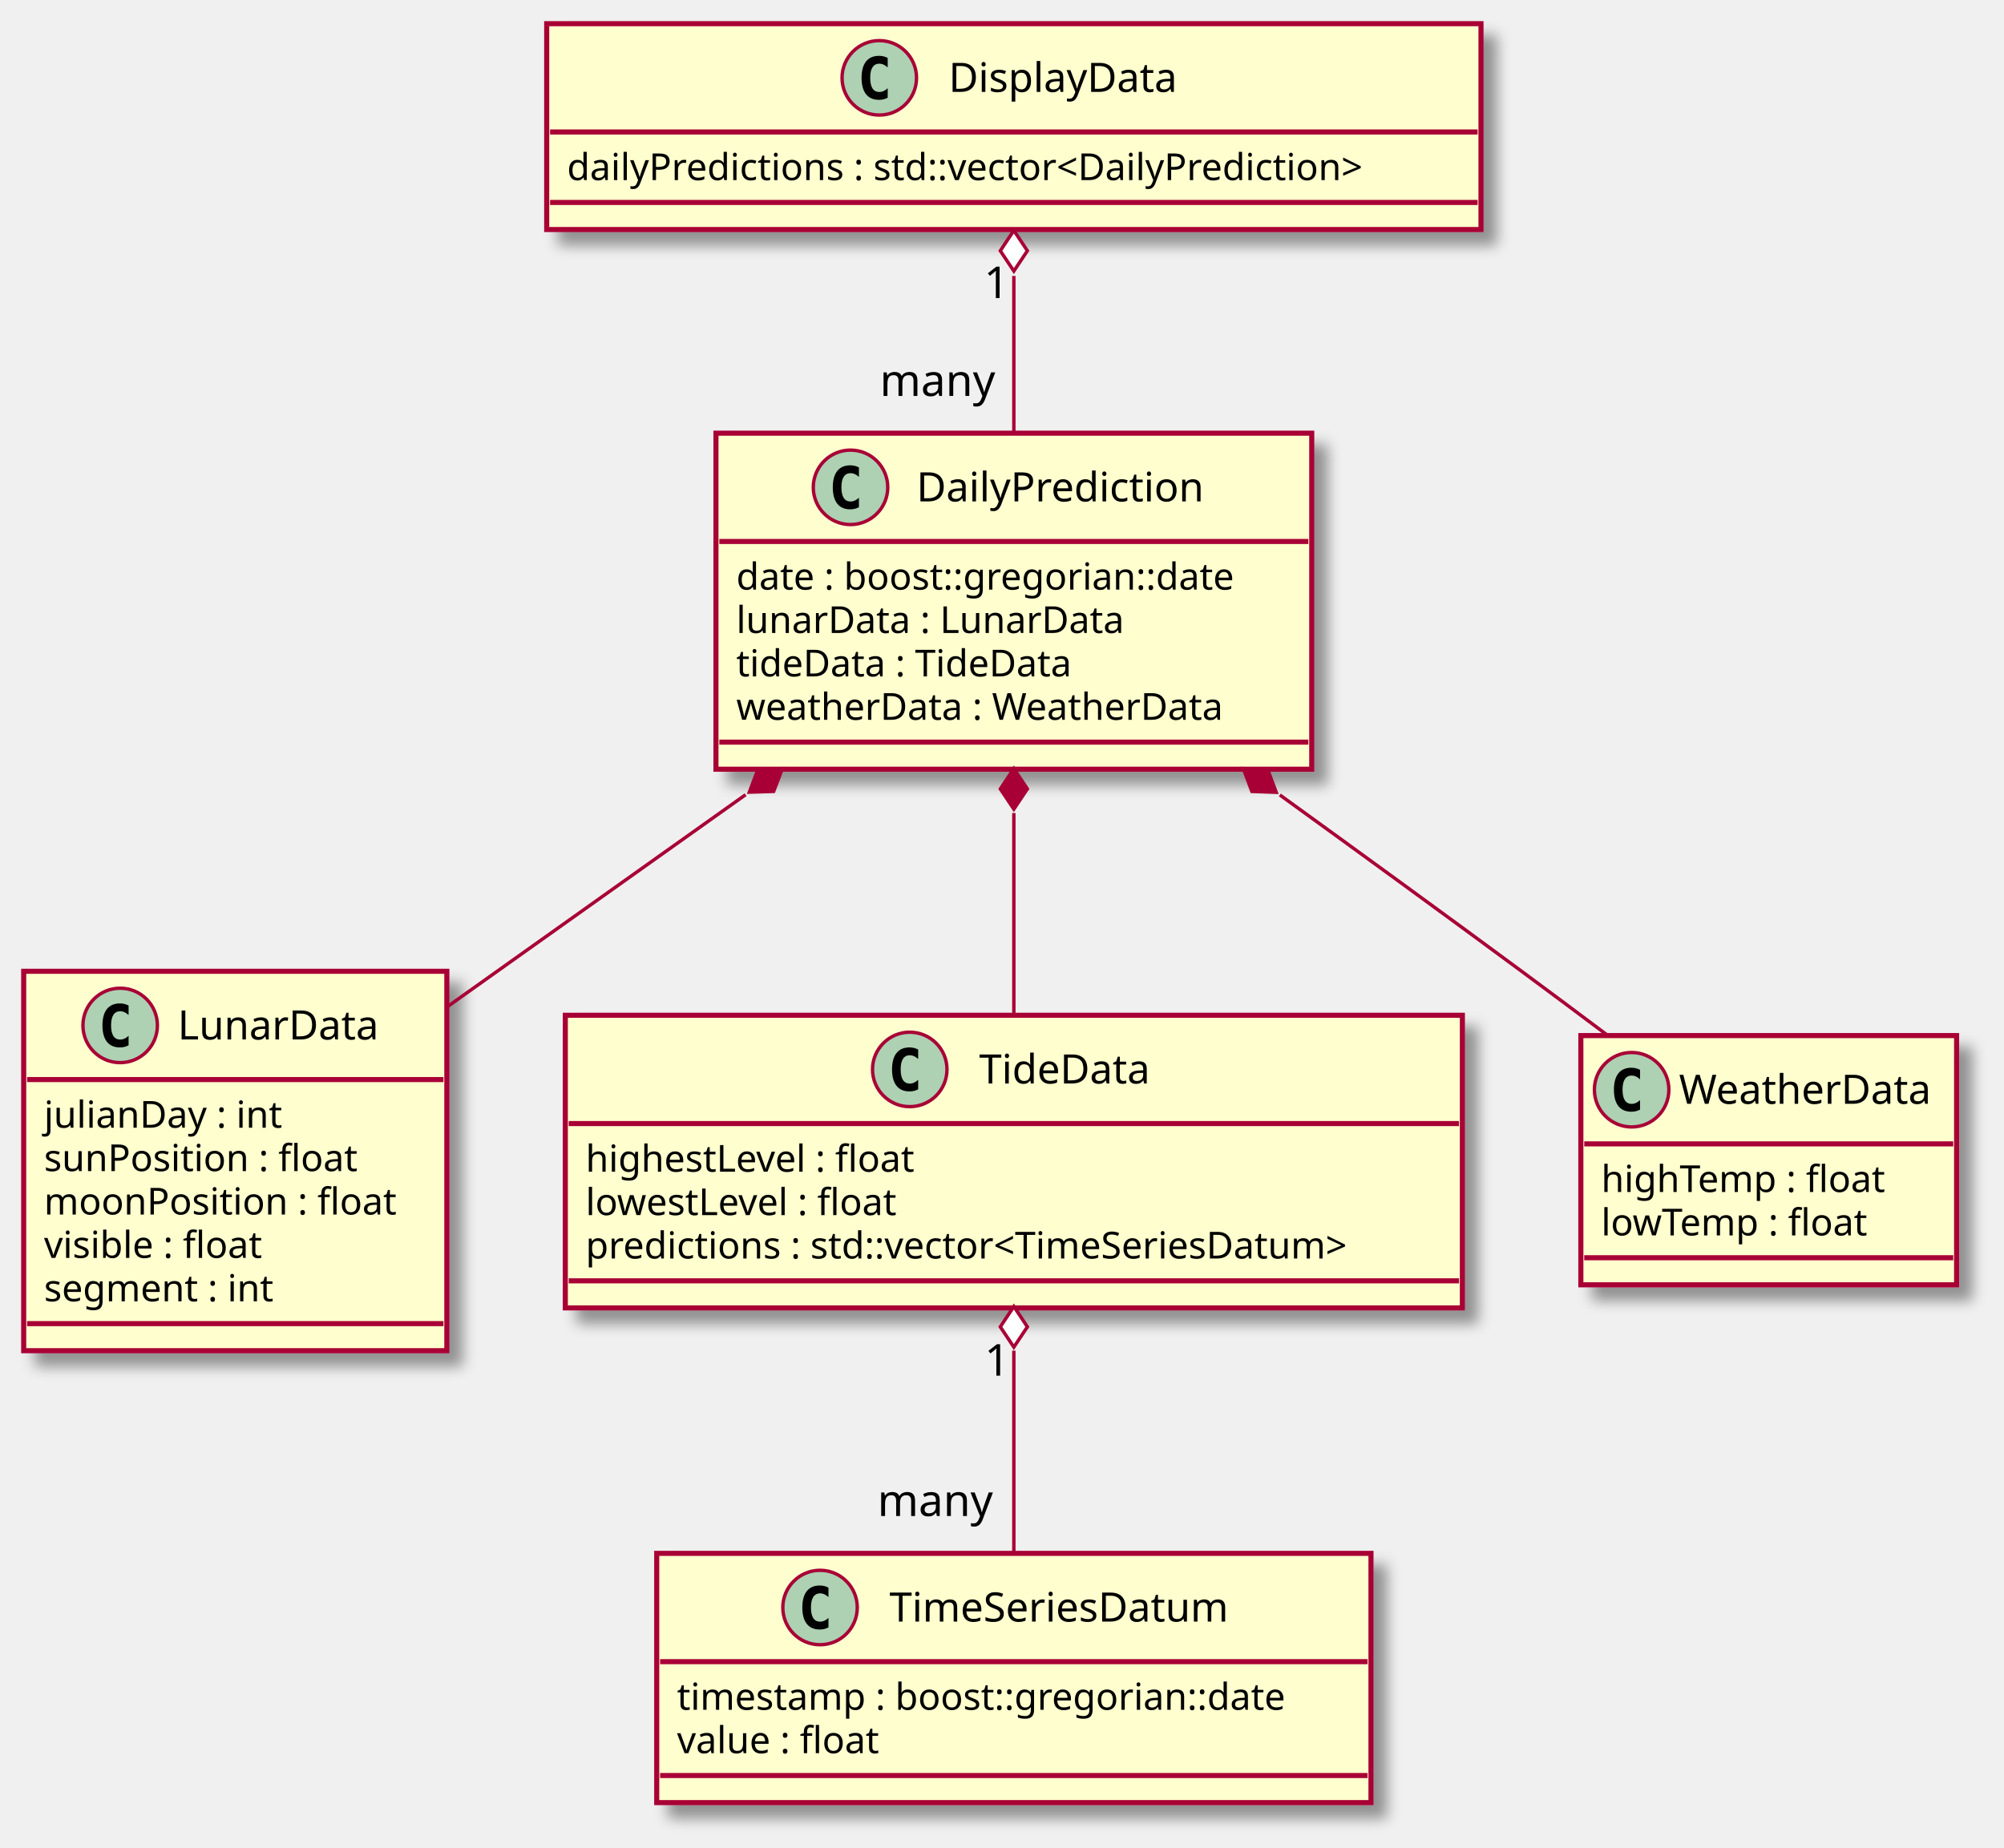
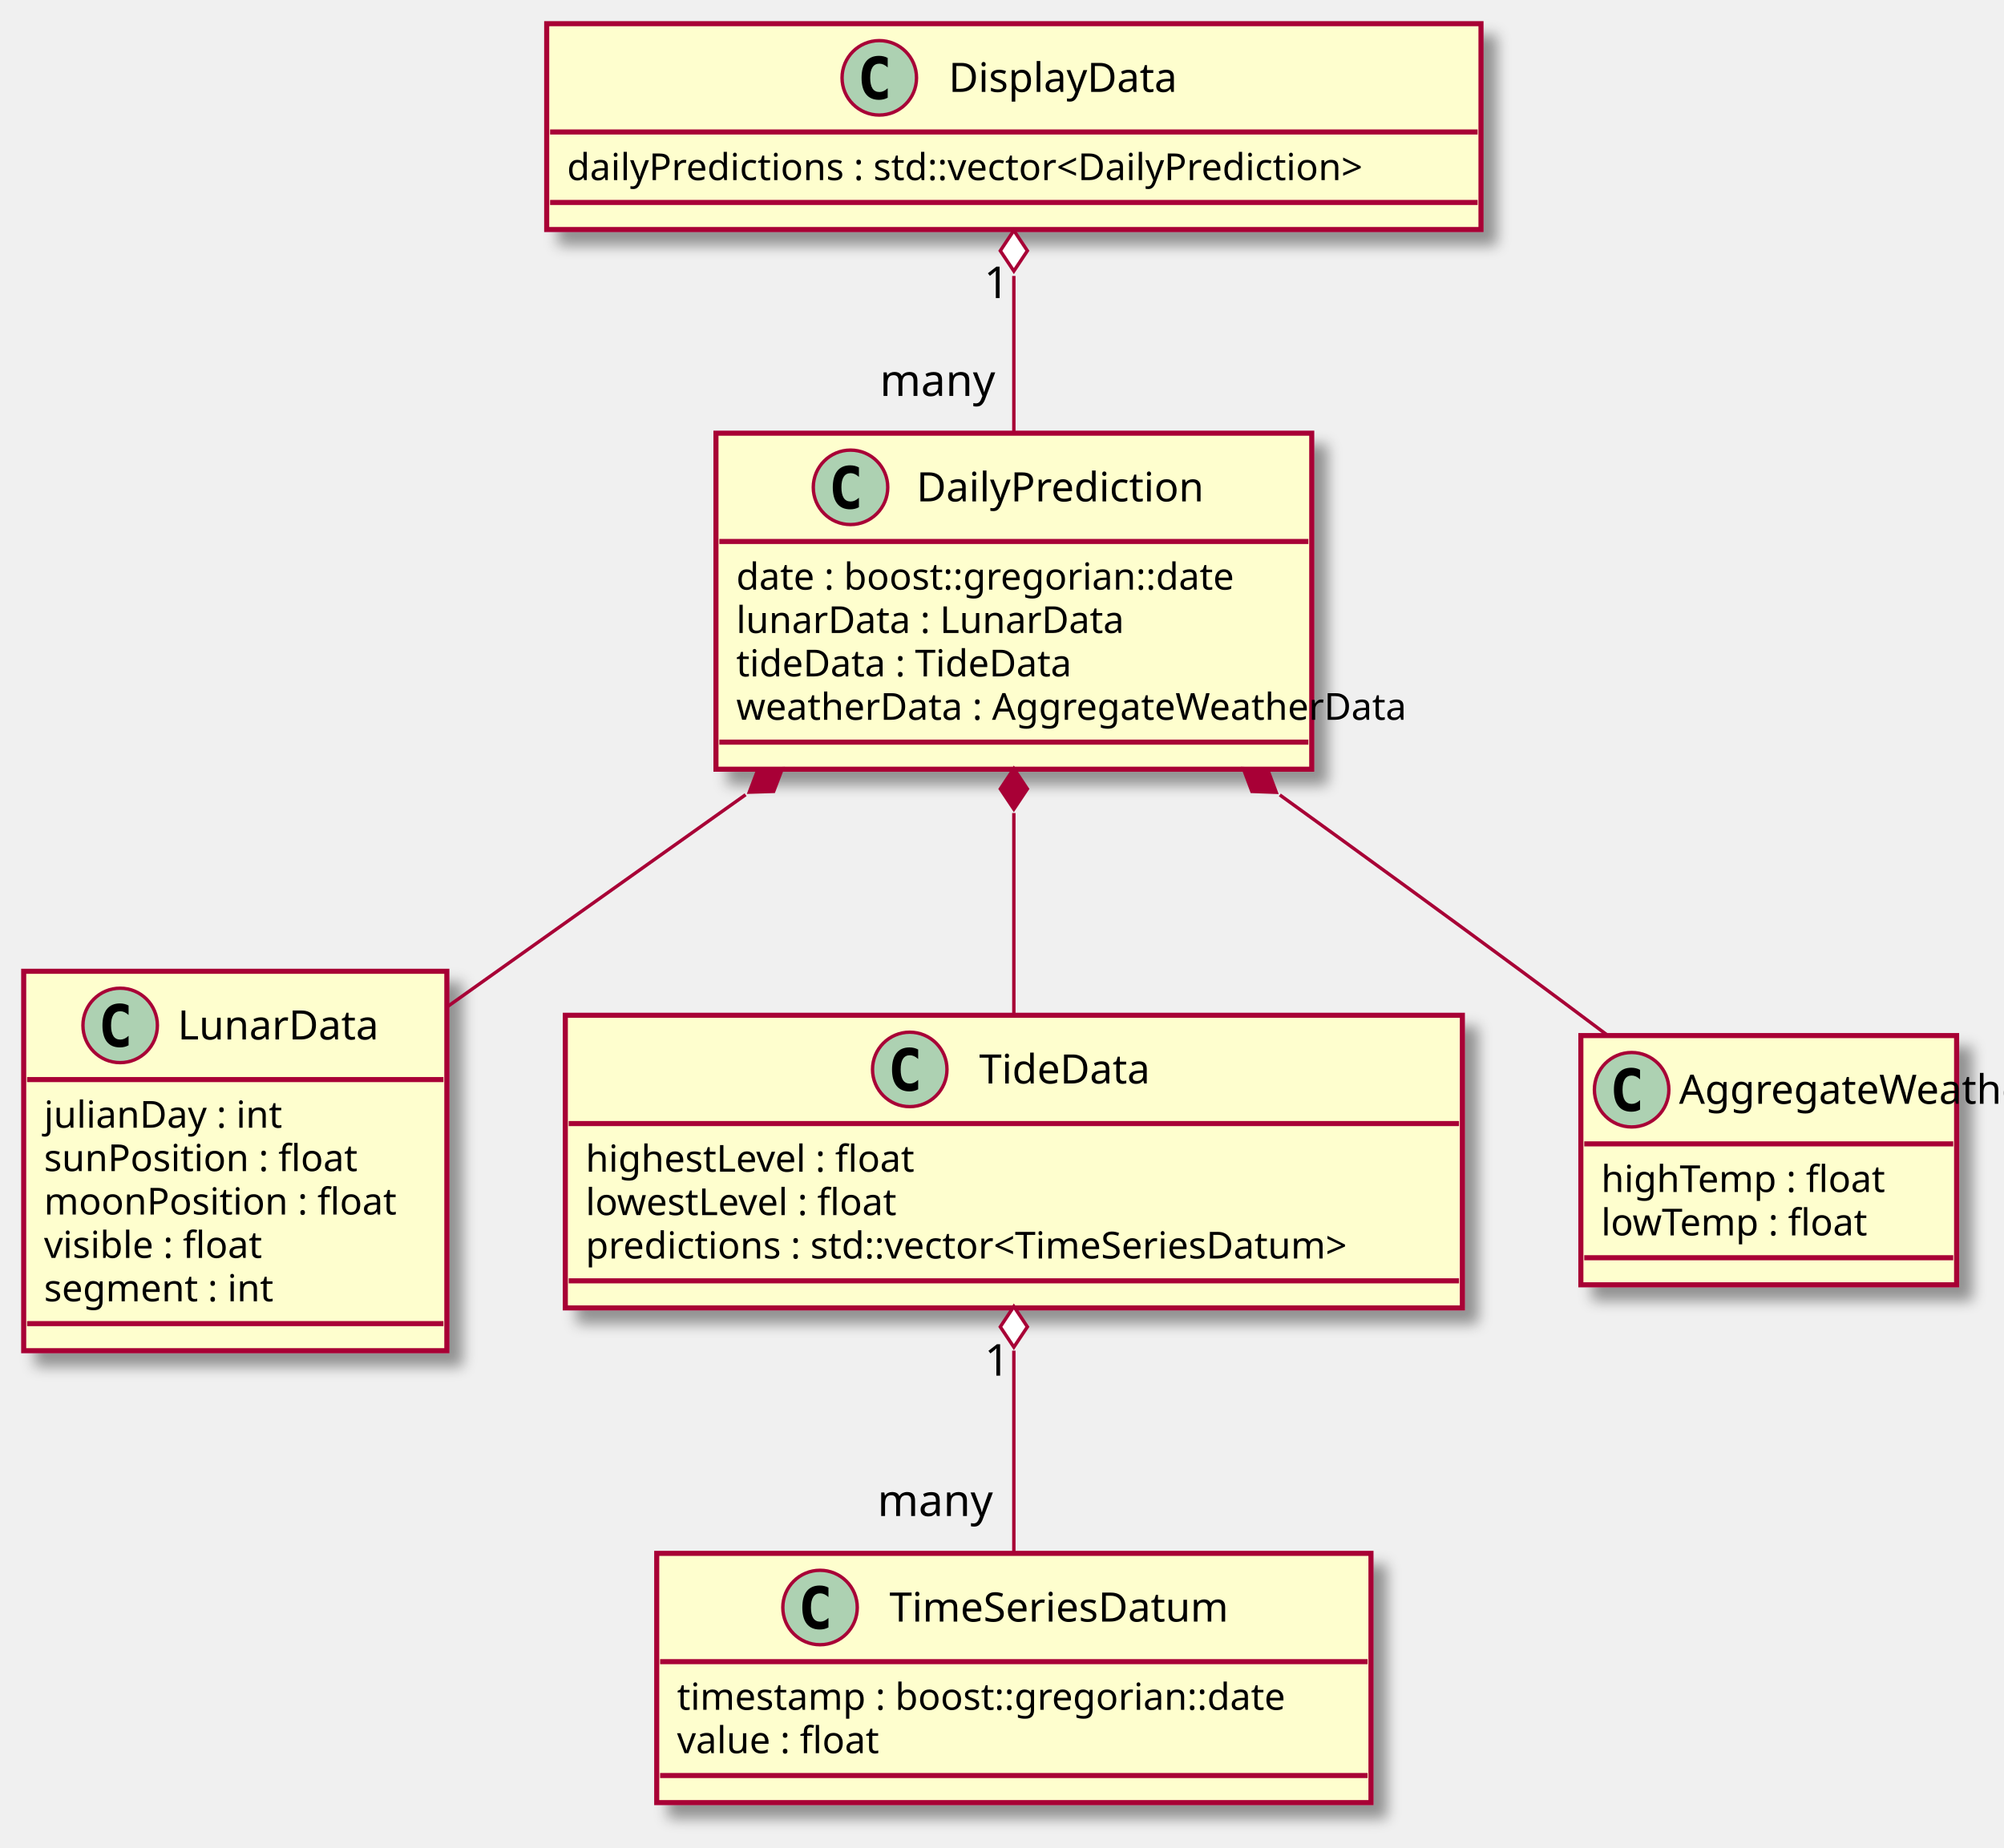
<svg xmlns="http://www.w3.org/2000/svg" contentScriptType="application/ecmascript" contentStyleType="text/css" height="546px" preserveAspectRatio="none" style="width:592px;height:546px;background:#FFFFFF;" version="1.1" viewBox="0 0 592 546" width="592px" zoomAndPan="magnify">
  <defs>
    <filter height="300%" id="f10e1bovvrppil" width="300%" x="-1" y="-1">
      <feGaussianBlur result="blurOut" stdDeviation="2.0" />
      <feColorMatrix in="blurOut" result="blurOut2" type="matrix" values="0 0 0 0 0 0 0 0 0 0 0 0 0 0 0 0 0 0 .4 0" />
      <feOffset dx="4.0" dy="4.0" in="blurOut2" result="blurOut3" />
      <feBlend in="SourceGraphic" in2="blurOut3" mode="normal" />
    </filter>
  </defs>
  <g>
    <rect codeLine="3" fill="#FEFECE" filter="url(#f10e1bovvrppil)" height="73.646" id="TimeSeriesDatum" style="stroke:#A80036;stroke-width:1.5;" width="211" x="194" y="459" />
    <ellipse cx="242.25" cy="475" fill="#ADD1B2" rx="11" ry="11" style="stroke:#A80036;stroke-width:1.0;" />
    <path d="M244.734,480.875 Q244.156,481.188 243.516,481.344 Q242.875,481.5 242.172,481.5 Q239.656,481.5 238.328,479.828 Q237.016,478.156 237.016,475 Q237.016,471.844 238.328,470.172 Q239.656,468.5 242.172,468.5 Q242.875,468.5 243.516,468.656 Q244.172,468.812 244.734,469.125 L244.734,471.922 Q244.094,471.344 243.5,471.078 Q242.906,470.812 242.281,470.812 Q240.938,470.812 240.25,471.875 Q239.562,472.922 239.562,475 Q239.562,477.078 240.25,478.141 Q240.938,479.188 242.281,479.188 Q242.906,479.188 243.5,478.922 Q244.094,478.656 244.734,478.078 L244.734,480.875 Z " fill="#000000" />
    <text fill="#000000" font-family="sans-serif" font-size="12" lengthAdjust="spacing" textLength="106" x="262.75" y="479.154">TimeSeriesDatum</text>
    <line style="stroke:#A80036;stroke-width:1.5;" x1="195" x2="404" y1="491" y2="491" />
    <text fill="#000000" font-family="sans-serif" font-size="11" lengthAdjust="spacing" textLength="199" x="200" y="505.225">timestamp : boost::gregorian::date</text>
    <text fill="#000000" font-family="sans-serif" font-size="11" lengthAdjust="spacing" textLength="68" x="200" y="518.048">value : float</text>
    <line style="stroke:#A80036;stroke-width:1.5;" x1="195" x2="404" y1="524.646" y2="524.646" />
    <rect codeLine="8" fill="#FEFECE" filter="url(#f10e1bovvrppil)" height="60.823" id="DisplayData" style="stroke:#A80036;stroke-width:1.5;" width="276" x="161.5" y="7" />
    <ellipse cx="259.75" cy="23" fill="#ADD1B2" rx="11" ry="11" style="stroke:#A80036;stroke-width:1.0;" />
    <path d="M262.234,28.875 Q261.656,29.188 261.016,29.344 Q260.375,29.5 259.672,29.5 Q257.156,29.5 255.828,27.828 Q254.516,26.156 254.516,23 Q254.516,19.844 255.828,18.172 Q257.156,16.5 259.672,16.5 Q260.375,16.5 261.016,16.656 Q261.672,16.812 262.234,17.125 L262.234,19.922 Q261.594,19.344 261,19.078 Q260.406,18.812 259.781,18.812 Q258.438,18.812 257.75,19.875 Q257.062,20.922 257.062,23 Q257.062,25.078 257.75,26.141 Q258.438,27.188 259.781,27.188 Q260.406,27.188 261,26.922 Q261.594,26.656 262.234,26.078 L262.234,28.875 Z " fill="#000000" />
    <text fill="#000000" font-family="sans-serif" font-size="12" lengthAdjust="spacing" textLength="71" x="280.25" y="27.154">DisplayData</text>
    <line style="stroke:#A80036;stroke-width:1.5;" x1="162.5" x2="436.5" y1="39" y2="39" />
    <text fill="#000000" font-family="sans-serif" font-size="11" lengthAdjust="spacing" textLength="264" x="167.5" y="53.225">dailyPredictions : std::vector&lt;DailyPrediction&gt;</text>
    <line style="stroke:#A80036;stroke-width:1.5;" x1="162.5" x2="436.5" y1="59.823" y2="59.823" />
    <rect codeLine="12" fill="#FEFECE" filter="url(#f10e1bovvrppil)" height="99.291" id="DailyPrediction" style="stroke:#A80036;stroke-width:1.5;" width="176" x="211.5" y="128" />
    <ellipse cx="251.25" cy="144" fill="#ADD1B2" rx="11" ry="11" style="stroke:#A80036;stroke-width:1.0;" />
    <path d="M253.734,149.875 Q253.156,150.188 252.516,150.344 Q251.875,150.5 251.172,150.5 Q248.656,150.5 247.328,148.828 Q246.016,147.156 246.016,144 Q246.016,140.844 247.328,139.172 Q248.656,137.5 251.172,137.5 Q251.875,137.5 252.516,137.656 Q253.172,137.812 253.734,138.125 L253.734,140.922 Q253.094,140.344 252.5,140.078 Q251.906,139.812 251.281,139.812 Q249.938,139.812 249.25,140.875 Q248.562,141.922 248.562,144 Q248.562,146.078 249.25,147.141 Q249.938,148.188 251.281,148.188 Q251.906,148.188 252.5,147.922 Q253.094,147.656 253.734,147.078 L253.734,149.875 Z " fill="#000000" />
    <text fill="#000000" font-family="sans-serif" font-size="12" lengthAdjust="spacing" textLength="89" x="270.75" y="148.154">DailyPrediction</text>
    <line style="stroke:#A80036;stroke-width:1.5;" x1="212.5" x2="386.5" y1="160" y2="160" />
    <text fill="#000000" font-family="sans-serif" font-size="11" lengthAdjust="spacing" textLength="164" x="217.5" y="174.225">date : boost::gregorian::date</text>
    <text fill="#000000" font-family="sans-serif" font-size="11" lengthAdjust="spacing" textLength="125" x="217.5" y="187.048">lunarData : LunarData</text>
    <text fill="#000000" font-family="sans-serif" font-size="11" lengthAdjust="spacing" textLength="109" x="217.5" y="199.871">tideData : TideData</text>
-     <text fill="#000000" font-family="sans-serif" font-size="11" lengthAdjust="spacing" textLength="158" x="217.5" y="212.694">weatherData : WeatherData</text>
+     <text fill="#000000" font-family="sans-serif" font-size="11" lengthAdjust="spacing" textLength="158" x="217.5" y="212.694">weatherData : AggregateWeatherData</text>
    <line style="stroke:#A80036;stroke-width:1.5;" x1="212.5" x2="386.5" y1="219.292" y2="219.292" />
    <rect codeLine="19" fill="#FEFECE" filter="url(#f10e1bovvrppil)" height="112.114" id="LunarData" style="stroke:#A80036;stroke-width:1.5;" width="125" x="7" y="287" />
    <ellipse cx="35.5" cy="303" fill="#ADD1B2" rx="11" ry="11" style="stroke:#A80036;stroke-width:1.0;" />
    <path d="M37.984,308.875 Q37.406,309.188 36.766,309.344 Q36.125,309.5 35.422,309.5 Q32.906,309.5 31.578,307.828 Q30.266,306.156 30.266,303 Q30.266,299.844 31.578,298.172 Q32.906,296.5 35.422,296.5 Q36.125,296.5 36.766,296.656 Q37.422,296.812 37.984,297.125 L37.984,299.922 Q37.344,299.344 36.75,299.078 Q36.156,298.812 35.531,298.812 Q34.188,298.812 33.5,299.875 Q32.812,300.922 32.812,303 Q32.812,305.078 33.5,306.141 Q34.188,307.188 35.531,307.188 Q36.156,307.188 36.75,306.922 Q37.344,306.656 37.984,306.078 L37.984,308.875 Z " fill="#000000" />
    <text fill="#000000" font-family="sans-serif" font-size="12" lengthAdjust="spacing" textLength="63" x="52.5" y="307.154">LunarData</text>
    <line style="stroke:#A80036;stroke-width:1.5;" x1="8" x2="131" y1="319" y2="319" />
    <text fill="#000000" font-family="sans-serif" font-size="11" lengthAdjust="spacing" textLength="78" x="13" y="333.225">julianDay : int</text>
    <text fill="#000000" font-family="sans-serif" font-size="11" lengthAdjust="spacing" textLength="101" x="13" y="346.048">sunPosition : float</text>
    <text fill="#000000" font-family="sans-serif" font-size="11" lengthAdjust="spacing" textLength="113" x="13" y="358.871">moonPosition : float</text>
    <text fill="#000000" font-family="sans-serif" font-size="11" lengthAdjust="spacing" textLength="73" x="13" y="371.694">visible : float</text>
    <text fill="#000000" font-family="sans-serif" font-size="11" lengthAdjust="spacing" textLength="75" x="13" y="384.517">segment : int</text>
    <line style="stroke:#A80036;stroke-width:1.5;" x1="8" x2="131" y1="391.114" y2="391.114" />
    <rect codeLine="27" fill="#FEFECE" filter="url(#f10e1bovvrppil)" height="86.469" id="TideData" style="stroke:#A80036;stroke-width:1.5;" width="265" x="167" y="300" />
    <ellipse cx="268.75" cy="316" fill="#ADD1B2" rx="11" ry="11" style="stroke:#A80036;stroke-width:1.0;" />
    <path d="M271.234,321.875 Q270.656,322.188 270.016,322.344 Q269.375,322.5 268.672,322.5 Q266.156,322.5 264.828,320.828 Q263.516,319.156 263.516,316 Q263.516,312.844 264.828,311.172 Q266.156,309.5 268.672,309.5 Q269.375,309.5 270.016,309.656 Q270.672,309.812 271.234,310.125 L271.234,312.922 Q270.594,312.344 270,312.078 Q269.406,311.812 268.781,311.812 Q267.438,311.812 266.75,312.875 Q266.062,313.922 266.062,316 Q266.062,318.078 266.75,319.141 Q267.438,320.188 268.781,320.188 Q269.406,320.188 270,319.922 Q270.594,319.656 271.234,319.078 L271.234,321.875 Z " fill="#000000" />
    <text fill="#000000" font-family="sans-serif" font-size="12" lengthAdjust="spacing" textLength="53" x="289.25" y="320.154">TideData</text>
    <line style="stroke:#A80036;stroke-width:1.5;" x1="168" x2="431" y1="332" y2="332" />
    <text fill="#000000" font-family="sans-serif" font-size="11" lengthAdjust="spacing" textLength="108" x="173" y="346.225">highestLevel : float</text>
    <text fill="#000000" font-family="sans-serif" font-size="11" lengthAdjust="spacing" textLength="103" x="173" y="359.048">lowestLevel : float</text>
    <text fill="#000000" font-family="sans-serif" font-size="11" lengthAdjust="spacing" textLength="253" x="173" y="371.871">predictions : std::vector&lt;TimeSeriesDatum&gt;</text>
    <line style="stroke:#A80036;stroke-width:1.5;" x1="168" x2="431" y1="378.469" y2="378.469" />
-     <rect codeLine="33" fill="#FEFECE" filter="url(#f10e1bovvrppil)" height="73.646" id="WeatherData" style="stroke:#A80036;stroke-width:1.5;" width="111" x="467" y="306" />
+     <rect codeLine="33" fill="#FEFECE" filter="url(#f10e1bovvrppil)" height="73.646" id="AggregateWeatherData" style="stroke:#A80036;stroke-width:1.5;" width="111" x="467" y="306" />
    <ellipse cx="482" cy="322" fill="#ADD1B2" rx="11" ry="11" style="stroke:#A80036;stroke-width:1.0;" />
    <path d="M484.484,327.875 Q483.906,328.188 483.266,328.344 Q482.625,328.5 481.922,328.5 Q479.406,328.5 478.078,326.828 Q476.766,325.156 476.766,322 Q476.766,318.844 478.078,317.172 Q479.406,315.5 481.922,315.5 Q482.625,315.5 483.266,315.656 Q483.922,315.812 484.484,316.125 L484.484,318.922 Q483.844,318.344 483.25,318.078 Q482.656,317.812 482.031,317.812 Q480.688,317.812 480,318.875 Q479.312,319.922 479.312,322 Q479.312,324.078 480,325.141 Q480.688,326.188 482.031,326.188 Q482.656,326.188 483.25,325.922 Q483.844,325.656 484.484,325.078 L484.484,327.875 Z " fill="#000000" />
-     <text fill="#000000" font-family="sans-serif" font-size="12" lengthAdjust="spacing" textLength="79" x="496" y="326.154">WeatherData</text>
+     <text fill="#000000" font-family="sans-serif" font-size="12" lengthAdjust="spacing" textLength="79" x="496" y="326.154">AggregateWeatherData</text>
    <line style="stroke:#A80036;stroke-width:1.5;" x1="468" x2="577" y1="338" y2="338" />
    <text fill="#000000" font-family="sans-serif" font-size="11" lengthAdjust="spacing" textLength="93" x="473" y="352.225">highTemp : float</text>
    <text fill="#000000" font-family="sans-serif" font-size="11" lengthAdjust="spacing" textLength="88" x="473" y="365.048">lowTemp : float</text>
    <line style="stroke:#A80036;stroke-width:1.5;" x1="468" x2="577" y1="371.646" y2="371.646" />
    <path codeLine="38" d="M299.5,81.54 C299.5,96.26 299.5,112.82 299.5,127.95 " fill="none" id="DisplayData-backto-DailyPrediction" style="stroke:#A80036;stroke-width:1.0;" />
    <polygon fill="#FFFFFF" points="299.5,68.1,295.5,74.1,299.5,80.1,303.5,74.1,299.5,68.1" style="stroke:#A80036;stroke-width:1.0;" />
    <text fill="#000000" font-family="sans-serif" font-size="13" lengthAdjust="spacing" textLength="8" x="290.675" y="88.073">1</text>
    <text fill="#000000" font-family="sans-serif" font-size="13" lengthAdjust="spacing" textLength="37" x="259.898" y="116.999">many</text>
    <path codeLine="39" d="M220.25,234.83 C191.44,255.32 159.3,278.16 132.13,297.48 " fill="none" id="DailyPrediction-backto-LunarData" style="stroke:#A80036;stroke-width:1.0;" />
    <polygon fill="#A80036" points="231.12,227.11,223.912,227.334,221.347,234.074,228.555,233.849,231.12,227.11" style="stroke:#A80036;stroke-width:1.0;" />
    <path codeLine="40" d="M299.5,240.24 C299.5,260.17 299.5,281.78 299.5,299.94 " fill="none" id="DailyPrediction-backto-TideData" style="stroke:#A80036;stroke-width:1.0;" />
    <polygon fill="#A80036" points="299.5,227.11,295.5,233.11,299.5,239.11,303.5,233.11,299.5,227.11" style="stroke:#A80036;stroke-width:1.0;" />
-     <path codeLine="41" d="M378.07,234.89 C401.15,251.58 426.4,269.94 449.5,287 C457.67,293.03 466.32,299.49 474.69,305.77 " fill="none" id="DailyPrediction-backto-WeatherData" style="stroke:#A80036;stroke-width:1.0;" />
+     <path codeLine="41" d="M378.07,234.89 C401.15,251.58 426.4,269.94 449.5,287 C457.67,293.03 466.32,299.49 474.69,305.77 " fill="none" id="DailyPrediction-backto-AggregateWeatherData" style="stroke:#A80036;stroke-width:1.0;" />
    <polygon fill="#A80036" points="367.28,227.1,369.808,233.853,377.014,234.117,374.486,227.364,367.28,227.1" style="stroke:#A80036;stroke-width:1.0;" />
    <path codeLine="42" d="M299.5,399.1 C299.5,419 299.5,440.93 299.5,458.8 " fill="none" id="TideData-backto-TimeSeriesDatum" style="stroke:#A80036;stroke-width:1.0;" />
    <polygon fill="#FFFFFF" points="299.5,386.06,295.5,392.06,299.5,398.06,303.5,392.06,299.5,386.06" style="stroke:#A80036;stroke-width:1.0;" />
    <text fill="#000000" font-family="sans-serif" font-size="13" lengthAdjust="spacing" textLength="8" x="290.837" y="406.489">1</text>
    <text fill="#000000" font-family="sans-serif" font-size="13" lengthAdjust="spacing" textLength="37" x="259.205" y="447.964">many</text>
  </g>
</svg>
